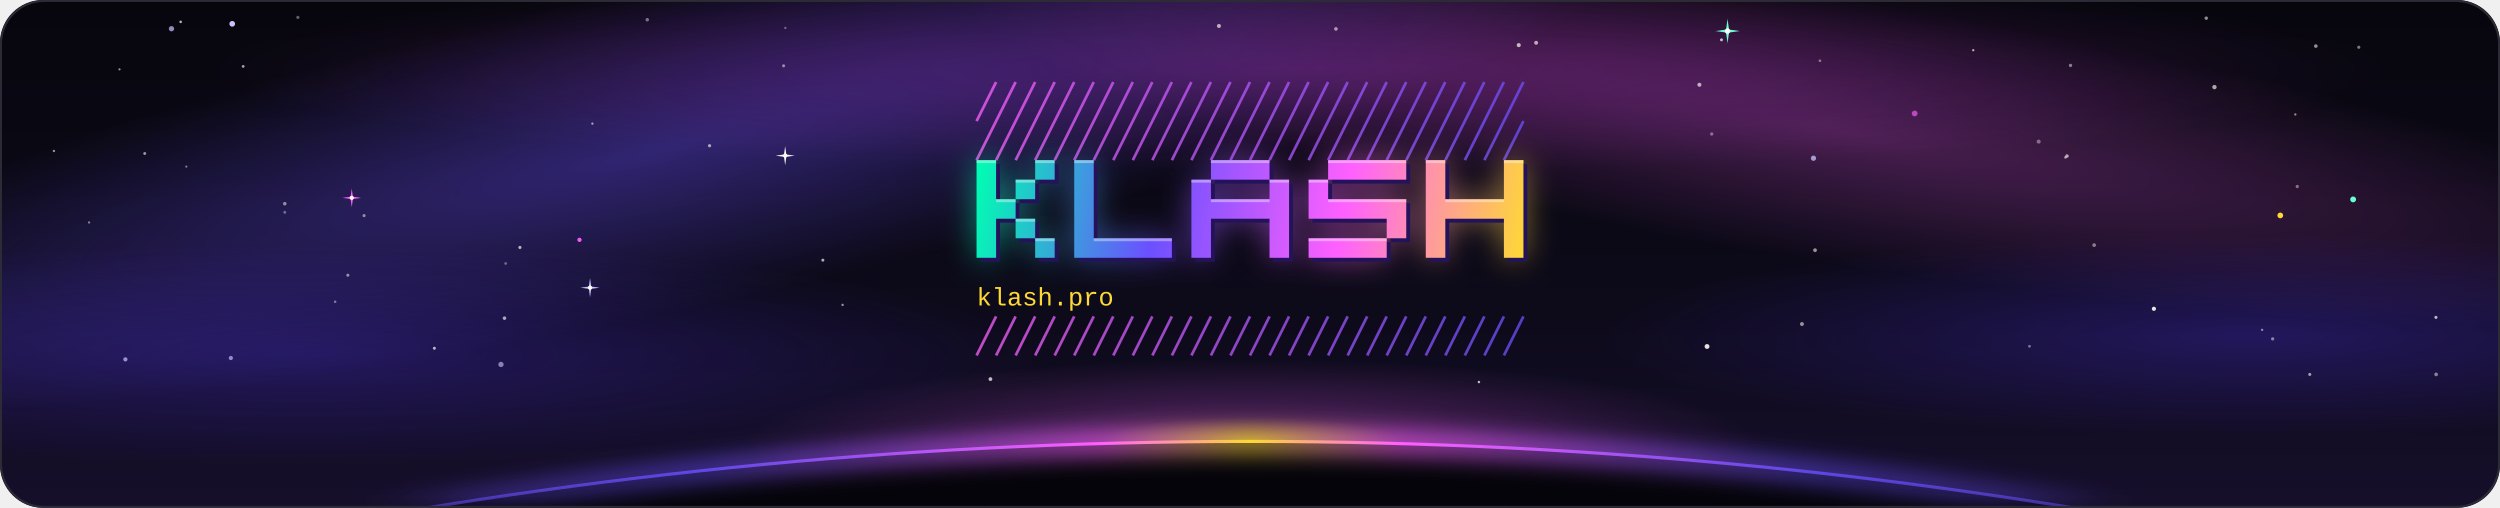
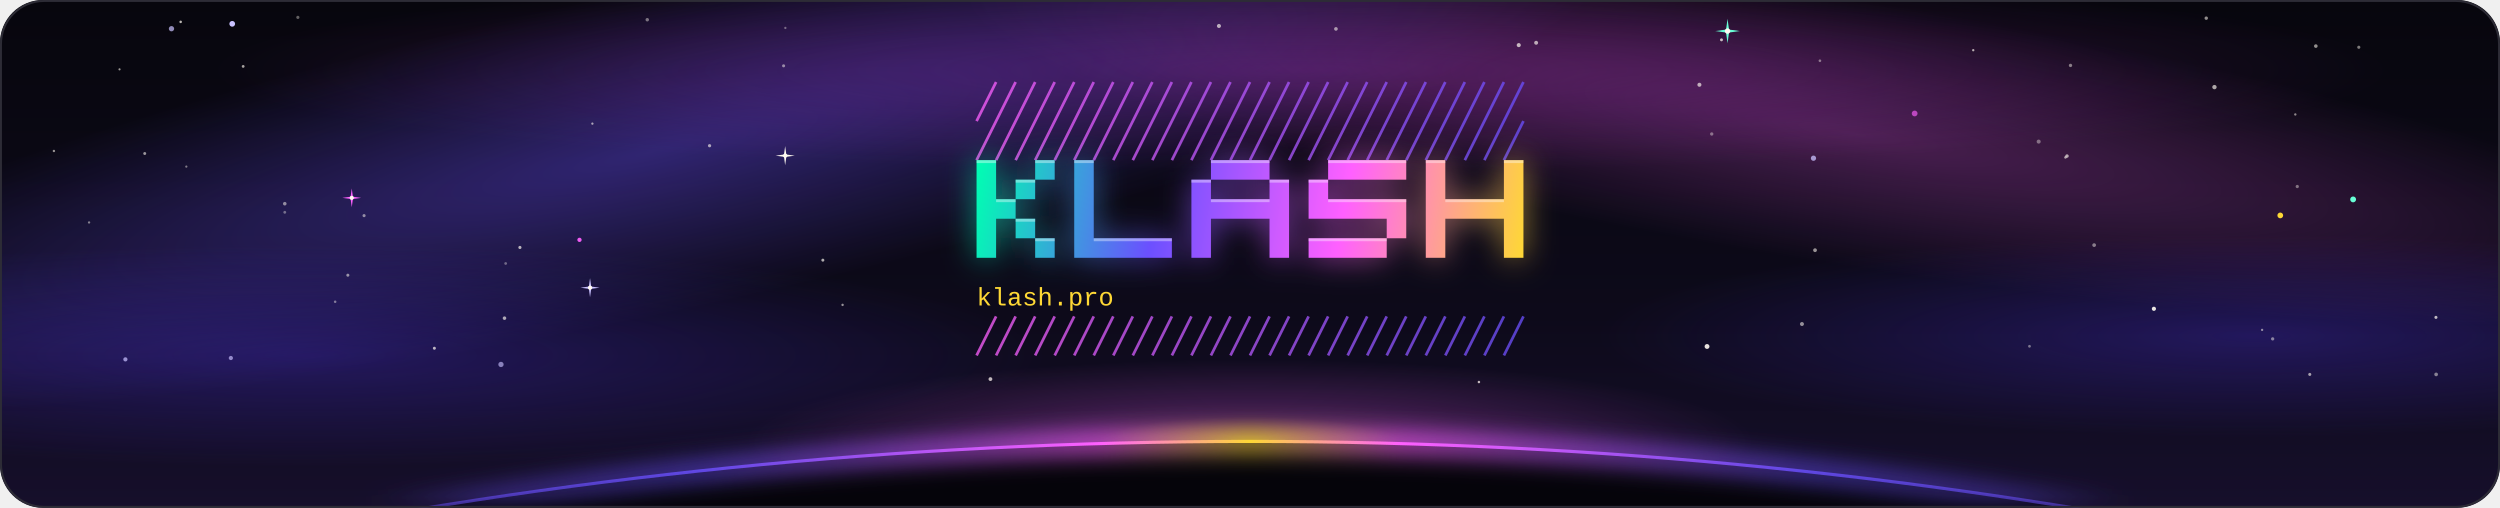
<svg xmlns="http://www.w3.org/2000/svg" viewBox="0 0 1280 260" width="1280" height="260" role="img" aria-label="Klash">
  <style>
@keyframes tw{0%,100%{opacity:.15}50%{opacity:1}}
@keyframes breathe{0%,100%{opacity:.75}50%{opacity:1}}
.tw{animation:tw 4s ease-in-out infinite}
.aur{animation:breathe 9s ease-in-out infinite}
@media (prefers-reduced-motion:reduce){.tw,.aur,.shine{animation:none}.shine{opacity:0}}
</style>
  <defs>
    <linearGradient id="sky" x1="0" y1="0" x2="0" y2="1">
      <stop offset="0" stop-color="#07060D" />
      <stop offset=".62" stop-color="#0D0A1A" />
      <stop offset="1" stop-color="#160F2B" />
    </linearGradient>
    <radialGradient id="neb1">
      <stop offset="0" stop-color="#6B50FF" stop-opacity=".40" />
      <stop offset="1" stop-color="#6B50FF" stop-opacity="0" />
    </radialGradient>
    <radialGradient id="neb2">
      <stop offset="0" stop-color="#FF60FF" stop-opacity=".26" />
      <stop offset="1" stop-color="#FF60FF" stop-opacity="0" />
    </radialGradient>
    <radialGradient id="neb3">
      <stop offset="0" stop-color="#C337E0" stop-opacity=".26" />
      <stop offset="1" stop-color="#C337E0" stop-opacity="0" />
    </radialGradient>
    <radialGradient id="neb4">
      <stop offset="0" stop-color="#4A30D9" stop-opacity=".34" />
      <stop offset="1" stop-color="#4A30D9" stop-opacity="0" />
    </radialGradient>
    <radialGradient id="sun">
      <stop offset="0" stop-color="#FED835" stop-opacity=".55" />
      <stop offset=".3" stop-color="#FF60FF" stop-opacity=".22" />
      <stop offset="1" stop-color="#FF60FF" stop-opacity="0" />
    </radialGradient>
    <linearGradient id="ray1" x1="0" y1="0" x2="0" y2="1">
      <stop offset="0" stop-color="#6B50FF" stop-opacity="0" />
      <stop offset=".55" stop-color="#6B50FF" stop-opacity=".9" />
      <stop offset="1" stop-color="#6B50FF" stop-opacity="0" />
    </linearGradient>
    <linearGradient id="ray2" x1="0" y1="0" x2="0" y2="1">
      <stop offset="0" stop-color="#FF60FF" stop-opacity="0" />
      <stop offset=".55" stop-color="#FF60FF" stop-opacity=".9" />
      <stop offset="1" stop-color="#FF60FF" stop-opacity="0" />
    </linearGradient>
    <linearGradient id="rim" gradientUnits="userSpaceOnUse" x1="0" y1="0" x2="1280" y2="0">
      <stop offset="0" stop-color="#6B50FF" stop-opacity="0" />
      <stop offset=".28" stop-color="#6B50FF" stop-opacity=".8" />
      <stop offset=".44" stop-color="#FF60FF" />
      <stop offset=".5" stop-color="#FED835" />
      <stop offset=".56" stop-color="#FF60FF" />
      <stop offset=".72" stop-color="#6B50FF" stop-opacity=".8" />
      <stop offset="1" stop-color="#6B50FF" stop-opacity="0" />
    </linearGradient>
    <filter id="soft" x="-10%" y="-300%" width="120%" height="700%">
      <feGaussianBlur stdDeviation="6" />
    </filter>
    <filter id="hblur" x="-20%" y="-5%" width="140%" height="110%">
      <feGaussianBlur stdDeviation="5 0" />
    </filter>
    <linearGradient id="word" gradientUnits="userSpaceOnUse" x1="500" y1="82" x2="780" y2="132">
      <stop offset="0" stop-color="#00FFB2" />
      <stop offset="0.333" stop-color="#6B50FF" />
      <stop offset="0.667" stop-color="#FF60FF" />
      <stop offset="1" stop-color="#FED835" />
    </linearGradient>
    <linearGradient id="field" gradientUnits="userSpaceOnUse" x1="500" y1="0" x2="780" y2="0">
      <stop offset="0" stop-color="#FF60FF" stop-opacity=".75" />
      <stop offset="1" stop-color="#6B50FF" stop-opacity=".75" />
    </linearGradient>
    <filter id="glow" x="-20%" y="-60%" width="140%" height="220%">
      <feGaussianBlur stdDeviation="8" />
    </filter>
    <clipPath id="frame">
      <rect width="1280" height="260" rx="22" />
    </clipPath>
  </defs>
  <g clip-path="url(#frame)">
    <rect width="1280" height="260" fill="url(#sky)" />
    <g class="aur">
      <ellipse cx="333" cy="78" rx="512" ry="83" fill="url(#neb1)" transform="rotate(-12 333 78)" />
      <ellipse cx="947" cy="68" rx="461" ry="68" fill="url(#neb2)" transform="rotate(9 947 68)" />
      <ellipse cx="666" cy="36" rx="563" ry="52" fill="url(#neb3)" />
      <ellipse cx="154" cy="182" rx="384" ry="57" fill="url(#neb4)" />
      <ellipse cx="1152" cy="172" rx="333" ry="52" fill="url(#neb4)" />
    </g>
    <circle cx="1176.2" cy="95.5" r="0.84" fill="#FFFAF1" opacity="0.42" />
    <circle cx="1010.3" cy="25.7" r="0.60" fill="#FFFAF1" opacity="0.67" />
    <g class="tw" style="animation-delay:-0.39s" transform="translate(884.5 15.9)">
      <path d="M0 -6.3L0.76 -0.76L6.3 0L0.76 0.76L0 6.3L-0.76 0.76L-6.3 0L-0.76 -0.76z" fill="#68FFD6" />
      <circle r="1.39" fill="#FFFAF1" />
    </g>
    <circle cx="87.8" cy="14.7" r="1.36" fill="#C9C1FF" opacity="0.71" />
    <circle cx="303.3" cy="63.3" r="0.59" fill="#FFFAF1" opacity="0.61" />
    <circle cx="1185.7" cy="23.6" r="0.93" fill="#FFFAF1" opacity="0.56" />
    <circle cx="45.6" cy="113.9" r="0.60" fill="#FFFAF1" opacity="0.47" class="tw" style="animation-delay:-1.61s;animation-duration:5.1s" />
    <circle cx="92.5" cy="11.2" r="0.66" fill="#FFFAF1" opacity="0.72" class="tw" style="animation-delay:-0.80s;animation-duration:5.0s" />
    <circle cx="74.1" cy="78.6" r="0.76" fill="#FFFAF1" opacity="0.58" />
    <circle cx="258.9" cy="134.9" r="0.71" fill="#FFFAF1" opacity="0.36" />
    <circle cx="178.1" cy="140.9" r="0.78" fill="#FFFAF1" opacity="0.54" class="tw" style="animation-delay:-2.02s;animation-duration:5.3s" />
    <circle cx="870.1" cy="43.4" r="1.04" fill="#FFFAF1" opacity="0.66" />
    <circle cx="507.1" cy="194.1" r="0.98" fill="#FFFAF1" opacity="0.74" />
    <circle cx="757.2" cy="195.6" r="0.64" fill="#FFFAF1" opacity="0.75" />
    <circle cx="61.2" cy="35.5" r="0.55" fill="#FFFAF1" opacity="0.59" class="tw" style="animation-delay:-0.42s;animation-duration:3.1s" />
    <circle cx="1057.5" cy="80.6" r="0.65" fill="#FFFAF1" opacity="0.60" />
    <circle cx="27.6" cy="77.3" r="0.61" fill="#FFFAF1" opacity="0.58" />
    <circle cx="1060.1" cy="33.5" r="0.86" fill="#FFFAF1" opacity="0.47" />
    <circle cx="296.7" cy="122.8" r="1.10" fill="#FF60FF" opacity="0.93" class="tw" style="animation-delay:-0.74s;animation-duration:3.6s" />
    <circle cx="256.5" cy="186.6" r="1.36" fill="#C9C1FF" opacity="0.62" />
    <circle cx="145.8" cy="104.3" r="0.92" fill="#FFFAF1" opacity="0.51" />
    <circle cx="1182.6" cy="191.7" r="0.79" fill="#FFFAF1" opacity="0.61" />
    <circle cx="786.5" cy="21.9" r="1.01" fill="#FFFAF1" opacity="0.65" class="tw" style="animation-delay:-0.25s;animation-duration:5.9s" />
    <circle cx="95.4" cy="85.3" r="0.57" fill="#FFFAF1" opacity="0.46" />
    <circle cx="124.5" cy="34.0" r="0.72" fill="#FFFAF1" opacity="0.64" />
    <circle cx="402.1" cy="14.3" r="0.59" fill="#FFFAF1" opacity="0.38" />
    <circle cx="401.2" cy="33.7" r="0.78" fill="#FFFAF1" opacity="0.50" />
    <circle cx="64.2" cy="184.0" r="1.08" fill="#C9C1FF" opacity="0.72" />
    <circle cx="874.0" cy="177.4" r="1.25" fill="#FFFAF1" opacity="0.90" />
    <circle cx="777.6" cy="23.1" r="1.05" fill="#FFFAF1" opacity="0.70" />
    <circle cx="928.5" cy="81.0" r="1.35" fill="#C9C1FF" opacity="0.76" class="tw" style="animation-delay:-2.80s;animation-duration:5.5s" />
    <circle cx="118.9" cy="12.2" r="1.47" fill="#C9C1FF" opacity="1.00" />
    <circle cx="331.4" cy="10.1" r="0.89" fill="#FFFAF1" opacity="0.43" />
    <circle cx="222.4" cy="178.3" r="0.77" fill="#FFFAF1" opacity="0.71" />
    <circle cx="421.3" cy="133.2" r="0.77" fill="#FFFAF1" opacity="0.67" />
    <circle cx="1163.6" cy="173.5" r="0.84" fill="#FFFAF1" opacity="0.48" />
    <g class="tw" style="animation-delay:-2.05s" transform="translate(180.1 101.3)">
      <path d="M0 -4.8L0.58 -0.58L4.8 0L0.58 0.58L0 4.8L-0.58 0.58L-4.8 0L-0.58 -0.58z" fill="#FF60FF" />
      <circle r="1.06" fill="#FFFAF1" />
    </g>
    <circle cx="1247.2" cy="162.5" r="0.79" fill="#FFFAF1" opacity="0.72" class="tw" style="animation-delay:-3.57s;animation-duration:5.4s" />
    <circle cx="1058.3" cy="79.9" r="0.89" fill="#FFFAF1" opacity="0.64" />
    <circle cx="1072.2" cy="125.5" r="0.96" fill="#FFFAF1" opacity="0.46" />
    <circle cx="363.3" cy="74.6" r="0.83" fill="#FFFAF1" opacity="0.61" />
    <circle cx="980.3" cy="58.1" r="1.48" fill="#FF60FF" opacity="0.64" />
    <circle cx="145.8" cy="108.7" r="0.73" fill="#FFFAF1" opacity="0.38" />
    <circle cx="258.3" cy="162.9" r="0.91" fill="#FFFAF1" opacity="0.65" />
    <circle cx="684.0" cy="14.8" r="0.94" fill="#FFFAF1" opacity="0.57" />
    <circle cx="1204.8" cy="102.1" r="1.50" fill="#68FFD6" opacity="1.00" />
    <circle cx="118.2" cy="183.3" r="1.08" fill="#C9C1FF" opacity="0.67" />
    <circle cx="1129.6" cy="9.3" r="0.88" fill="#FFFAF1" opacity="0.55" />
    <circle cx="1043.8" cy="72.5" r="1.04" fill="#FFFAF1" opacity="0.39" />
    <circle cx="1102.8" cy="158.1" r="1.07" fill="#FFFAF1" opacity="0.91" />
    <circle cx="1247.3" cy="191.7" r="0.95" fill="#FFFAF1" opacity="0.48" />
    <circle cx="1158.2" cy="168.9" r="0.59" fill="#FFFAF1" opacity="0.53" />
    <circle cx="624.1" cy="13.3" r="1.04" fill="#FFFAF1" opacity="0.66" />
    <circle cx="431.4" cy="156.1" r="0.62" fill="#FFFAF1" opacity="0.56" />
    <circle cx="922.6" cy="165.9" r="1.02" fill="#FFFAF1" opacity="0.55" />
    <circle cx="1207.7" cy="24.2" r="0.81" fill="#FFFAF1" opacity="0.47" />
    <circle cx="929.3" cy="128.1" r="0.97" fill="#FFFAF1" opacity="0.57" />
    <g class="tw" style="animation-delay:-2.89s" transform="translate(402.0 79.7)">
      <path d="M0 -4.9L0.59 -0.59L4.9 0L0.59 0.59L0 4.9L-0.59 0.59L-4.9 0L-0.59 -0.59z" fill="#FFFAF1" />
      <circle r="1.08" fill="#FFFAF1" />
    </g>
    <circle cx="186.4" cy="110.4" r="0.80" fill="#FFFAF1" opacity="0.51" class="tw" style="animation-delay:-1.37s;animation-duration:4.4s" />
    <circle cx="152.5" cy="8.9" r="0.82" fill="#FFFAF1" opacity="0.37" class="tw" style="animation-delay:-1.42s;animation-duration:4.9s" />
    <circle cx="1167.5" cy="110.3" r="1.47" fill="#FED835" opacity="1.00" />
    <circle cx="881.4" cy="20.4" r="0.76" fill="#FFFAF1" opacity="0.73" />
    <circle cx="1175.2" cy="58.6" r="0.61" fill="#FFFAF1" opacity="0.52" />
    <circle cx="1039.1" cy="177.3" r="0.71" fill="#FFFAF1" opacity="0.43" />
    <circle cx="171.6" cy="154.5" r="0.65" fill="#FFFAF1" opacity="0.44" />
    <circle cx="876.4" cy="68.6" r="0.86" fill="#FFFAF1" opacity="0.39" />
    <circle cx="931.8" cy="31.1" r="0.68" fill="#FFFAF1" opacity="0.43" />
    <circle cx="266.2" cy="126.7" r="0.81" fill="#FFFAF1" opacity="0.69" />
    <g class="tw" style="animation-delay:-4.00s" transform="translate(302.1 147.3)">
      <path d="M0 -4.9L0.59 -0.59L4.9 0L0.59 0.59L0 4.9L-0.59 0.59L-4.9 0L-0.59 -0.59z" fill="#C9C1FF" />
      <circle r="1.09" fill="#FFFAF1" />
    </g>
    <circle cx="1133.8" cy="44.6" r="1.12" fill="#FFFAF1" opacity="0.65" />
    <ellipse cx="640" cy="226" rx="260" ry="42" fill="url(#sun)" />
    <circle cx="640" cy="2824.4" r="2598.4" fill="#05040A" />
    <circle cx="640" cy="2824.4" r="2598.4" fill="none" stroke="url(#rim)" stroke-width="10" filter="url(#soft)" opacity=".8" />
    <circle cx="640" cy="2824.4" r="2598.4" fill="none" stroke="url(#rim)" stroke-width="1.6" />
    <path d="M500 62L510 42M510 62L520 42M520 62L530 42M530 62L540 42M540 62L550 42M550 62L560 42M560 62L570 42M570 62L580 42M580 62L590 42M590 62L600 42M600 62L610 42M610 62L620 42M620 62L630 42M630 62L640 42M640 62L650 42M650 62L660 42M660 62L670 42M670 62L680 42M680 62L690 42M690 62L700 42M700 62L710 42M710 62L720 42M720 62L730 42M730 62L740 42M740 62L750 42M750 62L760 42M760 62L770 42M770 62L780 42M500 82L510 62M510 82L520 62M520 82L530 62M530 82L540 62M540 82L550 62M550 82L560 62M560 82L570 62M570 82L580 62M580 82L590 62M590 82L600 62M600 82L610 62M610 82L620 62M620 82L630 62M630 82L640 62M640 82L650 62M650 82L660 62M660 82L670 62M670 82L680 62M680 82L690 62M690 82L700 62M700 82L710 62M710 82L720 62M720 82L730 62M730 82L740 62M740 82L750 62M750 82L760 62M760 82L770 62M770 82L780 62M500 182L510 162M510 182L520 162M520 182L530 162M530 182L540 162M540 182L550 162M550 182L560 162M560 182L570 162M570 182L580 162M580 182L590 162M590 182L600 162M600 182L610 162M610 182L620 162M620 182L630 162M630 182L640 162M640 182L650 162M650 182L660 162M660 182L670 162M670 182L680 162M680 182L690 162M690 182L700 162M700 182L710 162M710 182L720 162M720 182L730 162M730 182L740 162M740 182L750 162M750 182L760 162M760 182L770 162M770 182L780 162" stroke="url(#field)" stroke-width="1.4" fill="none" />
    <text x="500" y="156.4" font-family="SFMono-Regular,Menlo,Consolas,'Liberation Mono','DejaVu Sans Mono',monospace" font-size="13" fill="#FED835">klash.pro</text>
    <path d="M500 82h10v10h-10zM530 82h10v10h-10zM550 82h10v10h-10zM620 82h30v10h-30zM680 82h40v10h-40zM730 82h10v10h-10zM770 82h10v10h-10zM500 92h10v10h-10zM520 92h10v10h-10zM550 92h10v10h-10zM610 92h10v10h-10zM650 92h10v10h-10zM670 92h10v10h-10zM730 92h10v10h-10zM770 92h10v10h-10zM500 102h20v10h-20zM550 102h10v10h-10zM610 102h50v10h-50zM670 102h50v10h-50zM730 102h50v10h-50zM500 112h10v10h-10zM520 112h10v10h-10zM550 112h10v10h-10zM610 112h10v10h-10zM650 112h10v10h-10zM710 112h10v10h-10zM730 112h10v10h-10zM770 112h10v10h-10zM500 122h10v10h-10zM530 122h10v10h-10zM550 122h50v10h-50zM610 122h10v10h-10zM650 122h10v10h-10zM670 122h40v10h-40zM730 122h10v10h-10zM770 122h10v10h-10z" fill="url(#word)" filter="url(#glow)" opacity=".6" />
-     <path d="M502 84h10v10h-10zM532 84h10v10h-10zM552 84h10v10h-10zM622 84h30v10h-30zM682 84h40v10h-40zM732 84h10v10h-10zM772 84h10v10h-10zM502 94h10v10h-10zM522 94h10v10h-10zM552 94h10v10h-10zM612 94h10v10h-10zM652 94h10v10h-10zM672 94h10v10h-10zM732 94h10v10h-10zM772 94h10v10h-10zM502 104h20v10h-20zM552 104h10v10h-10zM612 104h50v10h-50zM672 104h50v10h-50zM732 104h50v10h-50zM502 114h10v10h-10zM522 114h10v10h-10zM552 114h10v10h-10zM612 114h10v10h-10zM652 114h10v10h-10zM712 114h10v10h-10zM732 114h10v10h-10zM772 114h10v10h-10zM502 124h10v10h-10zM532 124h10v10h-10zM552 124h50v10h-50zM612 124h10v10h-10zM652 124h10v10h-10zM672 124h40v10h-40zM732 124h10v10h-10zM772 124h10v10h-10z" fill="#24135A" />
    <path d="M500 82h10v10h-10zM530 82h10v10h-10zM550 82h10v10h-10zM620 82h30v10h-30zM680 82h40v10h-40zM730 82h10v10h-10zM770 82h10v10h-10zM500 92h10v10h-10zM520 92h10v10h-10zM550 92h10v10h-10zM610 92h10v10h-10zM650 92h10v10h-10zM670 92h10v10h-10zM730 92h10v10h-10zM770 92h10v10h-10zM500 102h20v10h-20zM550 102h10v10h-10zM610 102h50v10h-50zM670 102h50v10h-50zM730 102h50v10h-50zM500 112h10v10h-10zM520 112h10v10h-10zM550 112h10v10h-10zM610 112h10v10h-10zM650 112h10v10h-10zM710 112h10v10h-10zM730 112h10v10h-10zM770 112h10v10h-10zM500 122h10v10h-10zM530 122h10v10h-10zM550 122h50v10h-50zM610 122h10v10h-10zM650 122h10v10h-10zM670 122h40v10h-40zM730 122h10v10h-10zM770 122h10v10h-10z" fill="url(#word)" />
    <path d="M500 82h10v1.5h-10zM530 82h10v1.5h-10zM550 82h10v1.5h-10zM620 82h30v1.5h-30zM680 82h40v1.5h-40zM730 82h10v1.5h-10zM770 82h10v1.5h-10zM520 92h10v1.5h-10zM610 92h10v1.5h-10zM650 92h10v1.5h-10zM670 92h10v1.5h-10zM510 102h10v1.5h-10zM620 102h30v1.5h-30zM680 102h40v1.5h-40zM740 102h30v1.5h-30zM520 112h10v1.5h-10zM530 122h10v1.5h-10zM560 122h40v1.5h-40zM670 122h40v1.5h-40z" fill="#fff" opacity=".38" />
  </g>
  <rect x=".5" y=".5" width="1279" height="259" rx="22" fill="none" stroke="#2D2C36" />
</svg>
